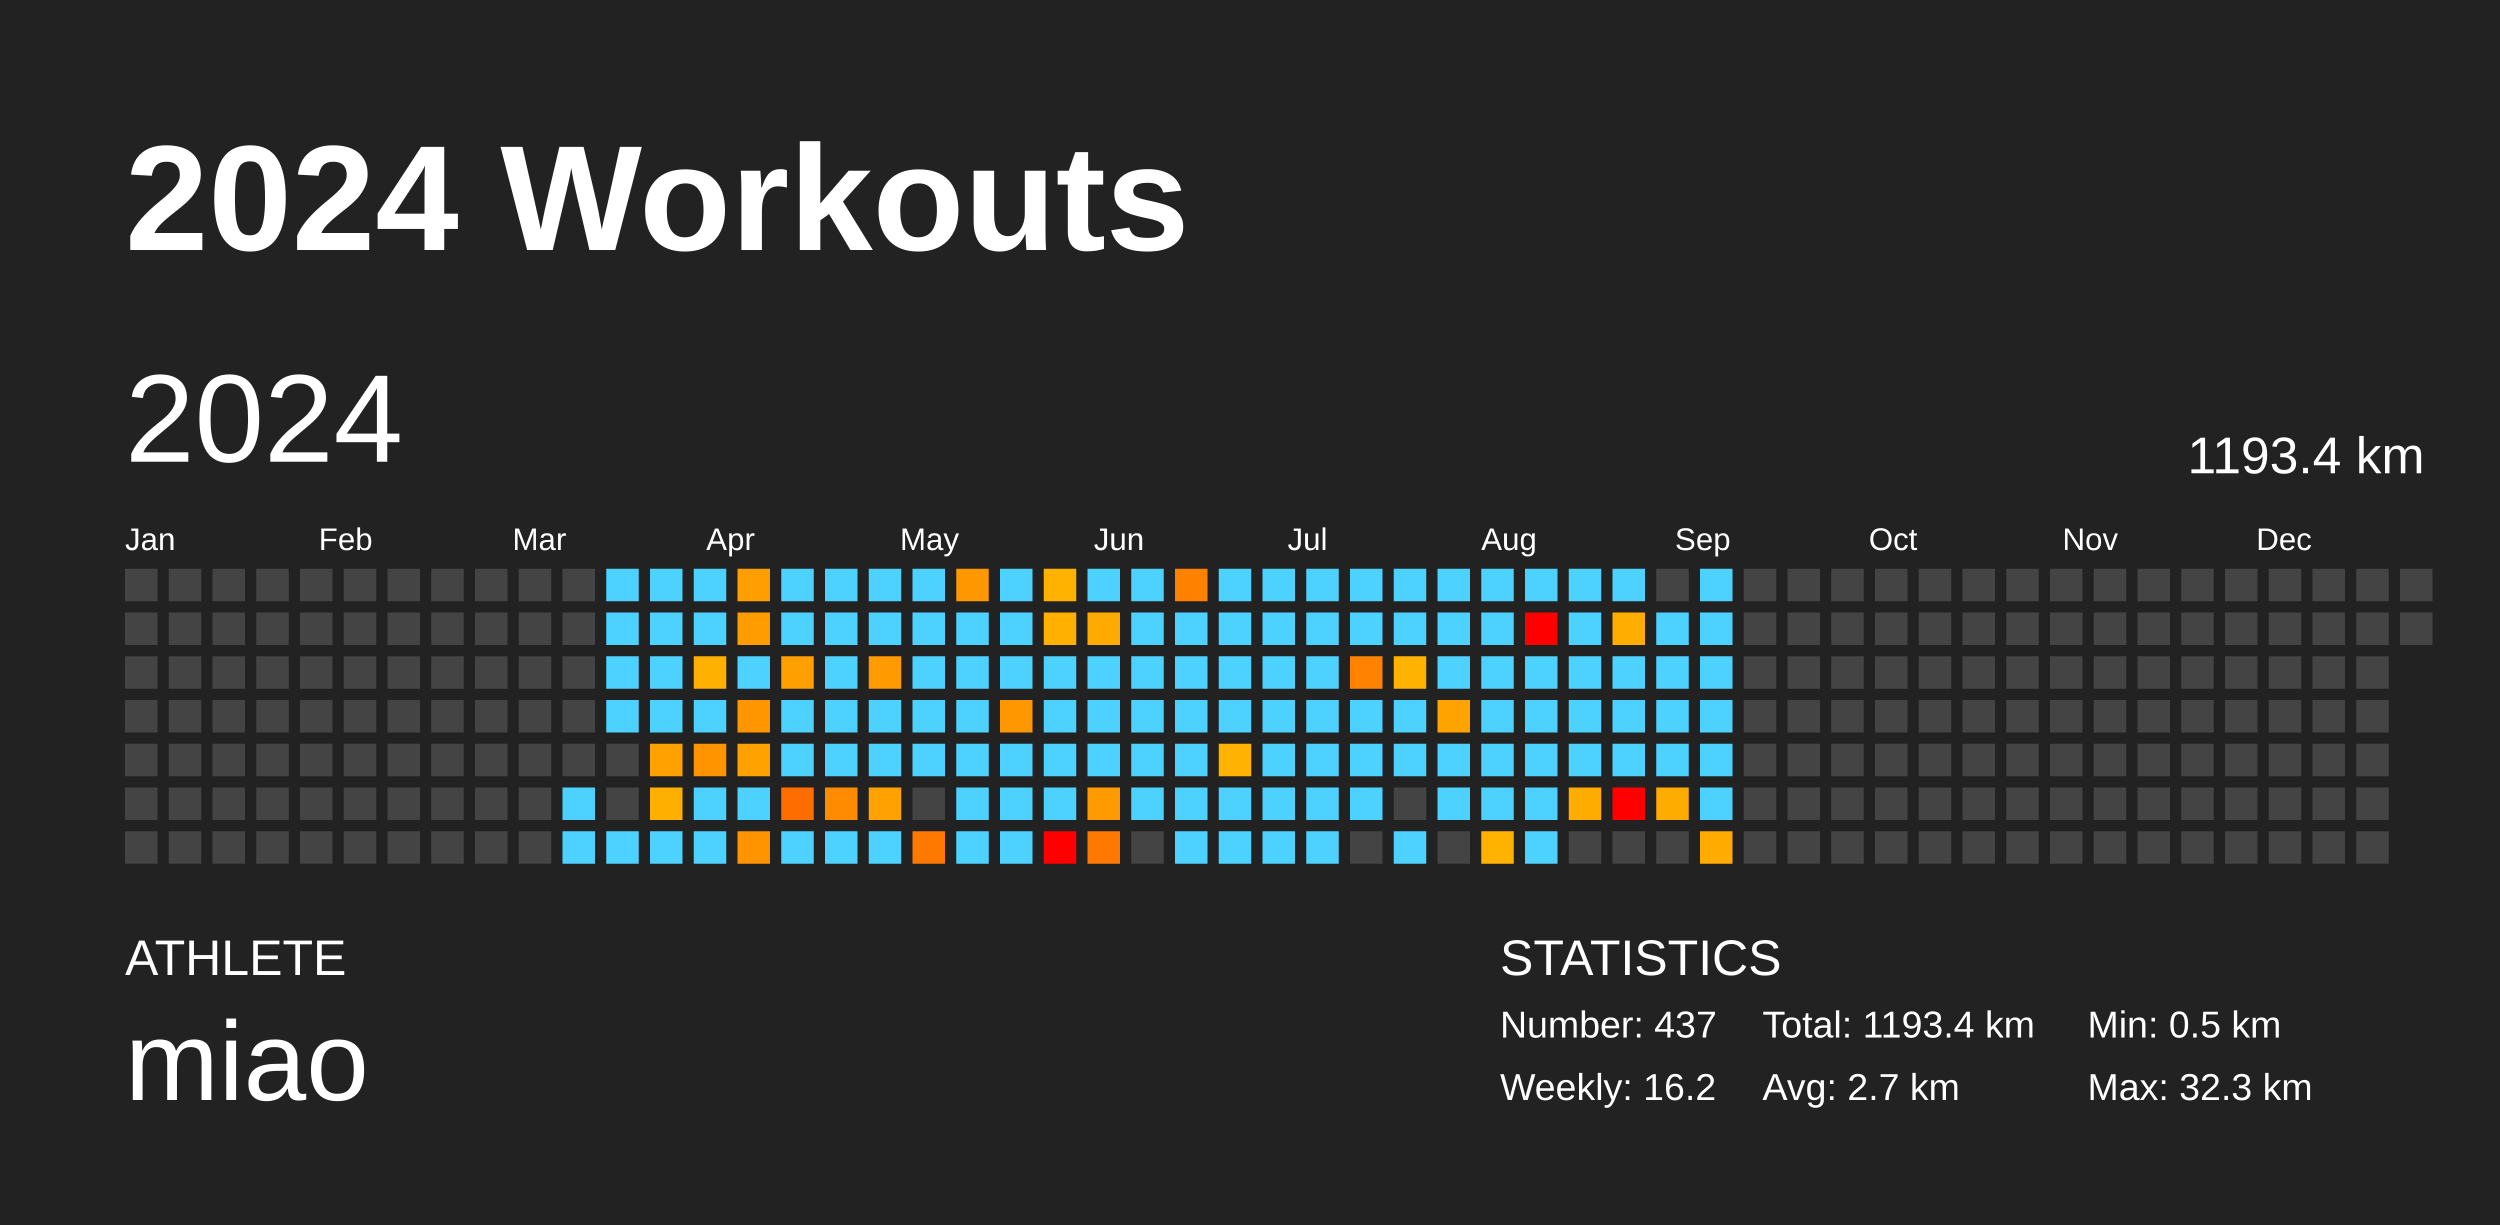
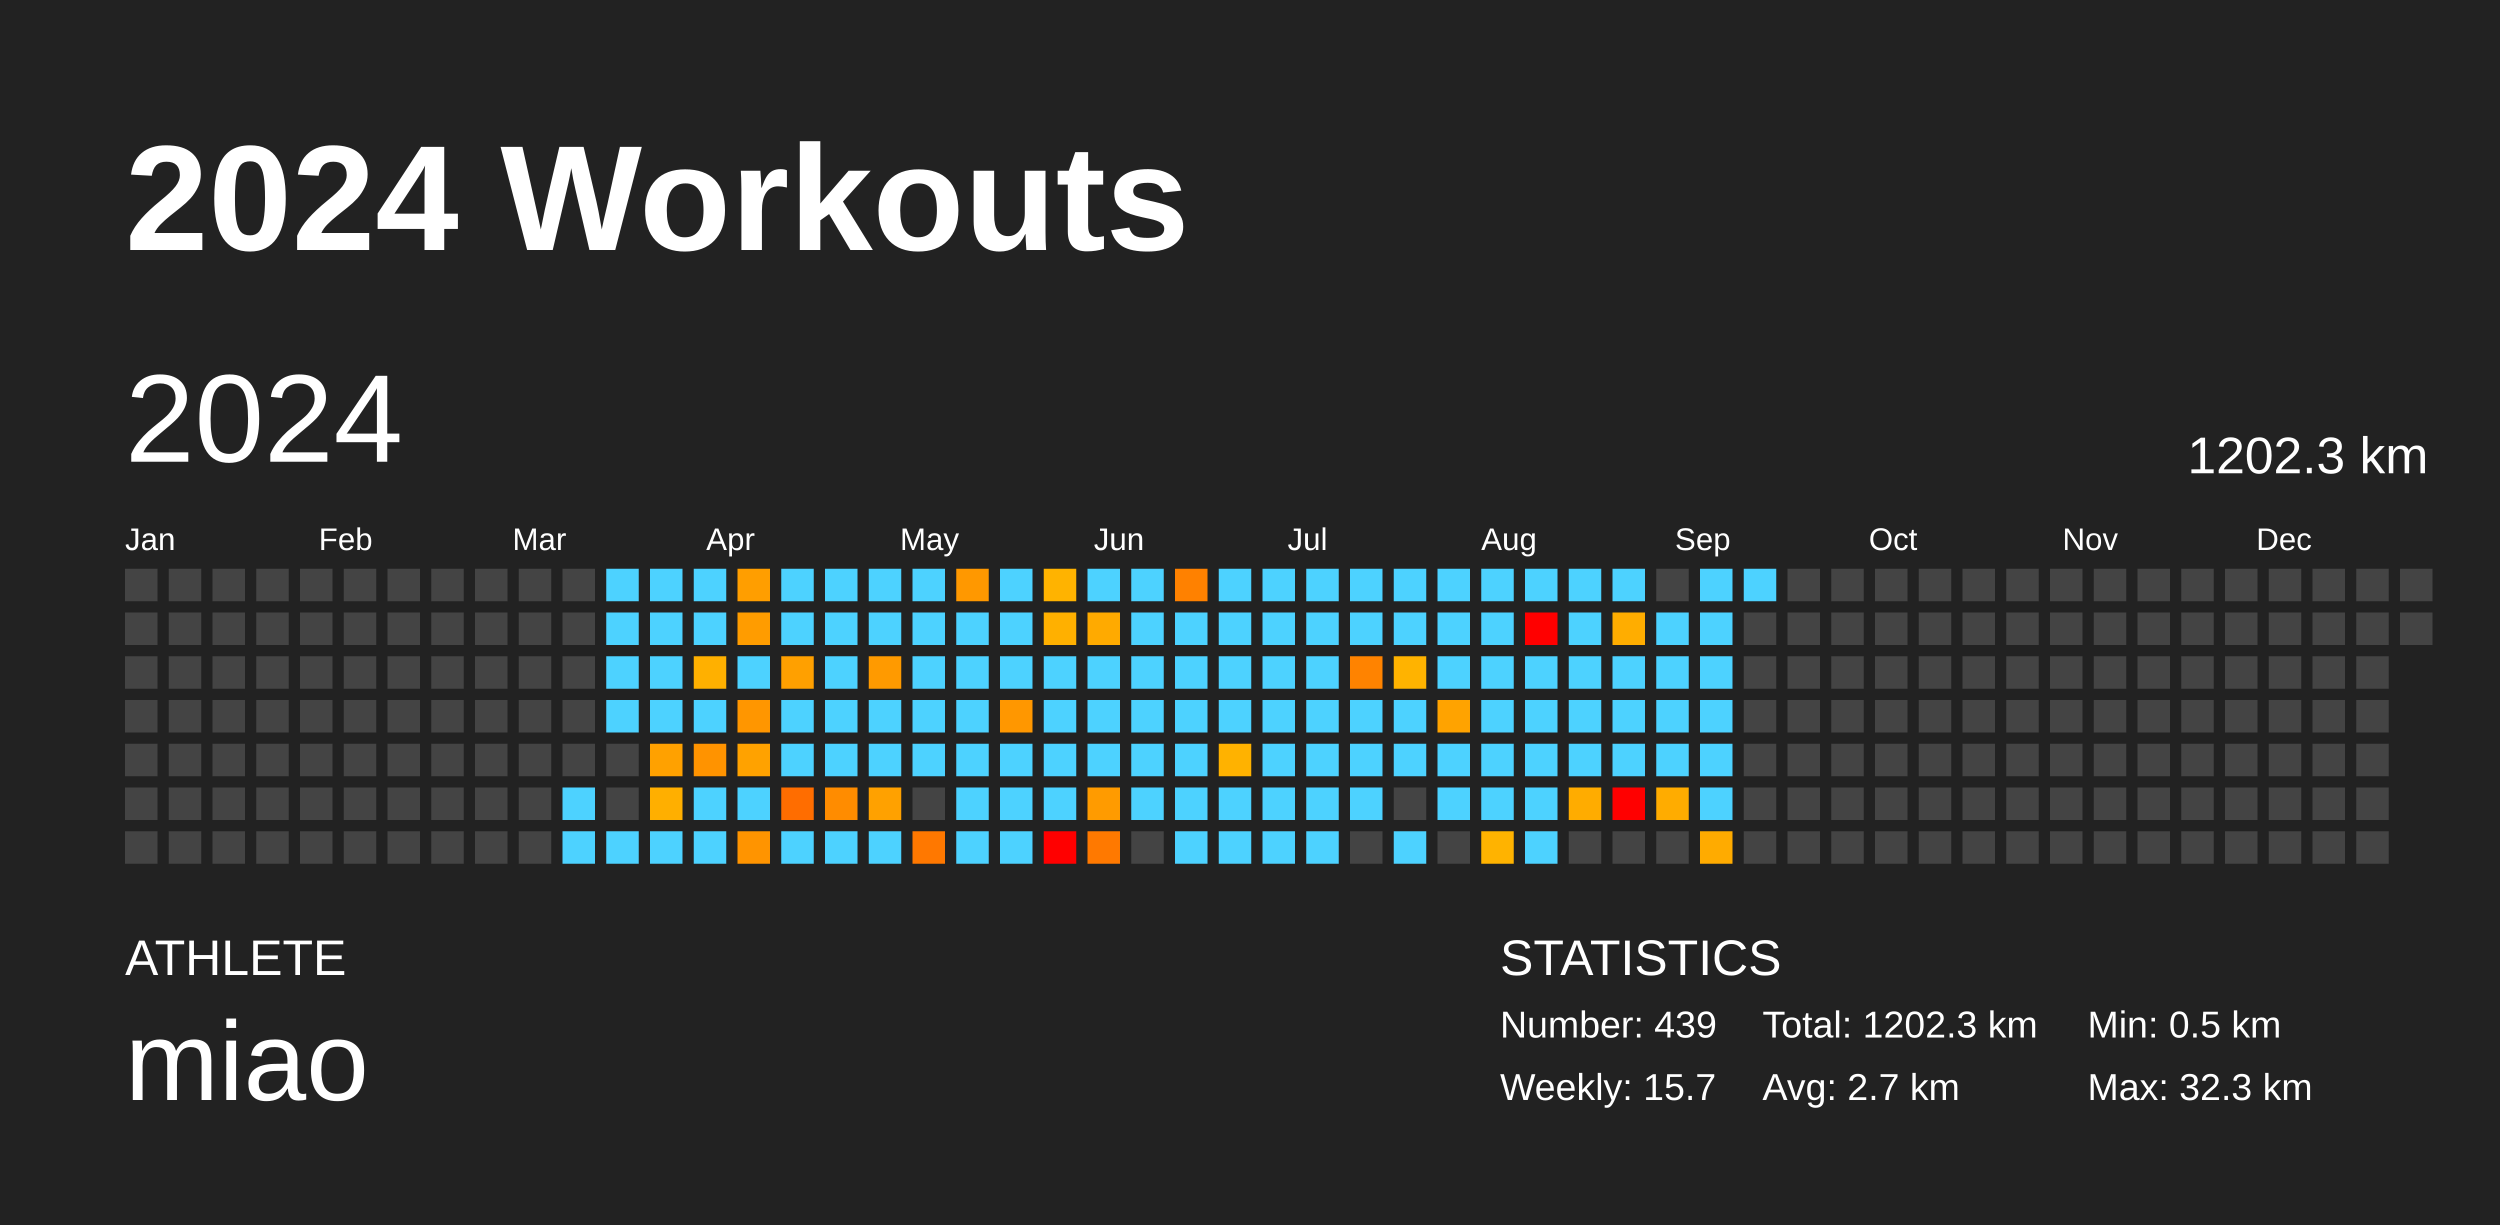
<svg xmlns="http://www.w3.org/2000/svg" baseProfile="full" height="98mm" version="1.1" viewBox="0,0,200,98" width="200mm">
  <defs />
  <rect fill="#222222" height="98" width="200" x="0" y="0" />
  <text fill="#FFFFFF" style="font-size:12px; font-family:Arial; font-weight:bold;" x="10" y="20">2024 Workouts</text>
  <text fill="#FFFFFF" style="font-size:4px; font-family:Arial" x="10" y="78">ATHLETE</text>
  <text fill="#FFFFFF" style="font-size:9px; font-family:Arial" x="10" y="88">miao</text>
  <text fill="#FFFFFF" style="font-size:4px; font-family:Arial" x="120" y="78">STATISTICS</text>
-   <text fill="#FFFFFF" style="font-size:3px; font-family:Arial" x="120" y="83">Number: 437</text>
-   <text fill="#FFFFFF" style="font-size:3px; font-family:Arial" x="120" y="88">Weekly: 16.2</text>
-   <text fill="#FFFFFF" style="font-size:3px; font-family:Arial" x="141" y="83">Total: 1193.4 km</text>
+   <text fill="#FFFFFF" style="font-size:3px; font-family:Arial" x="120" y="83">Number: 439</text>
+   <text fill="#FFFFFF" style="font-size:3px; font-family:Arial" x="120" y="88">Weekly: 15.7</text>
+   <text fill="#FFFFFF" style="font-size:3px; font-family:Arial" x="141" y="83">Total: 1202.3 km</text>
  <text fill="#FFFFFF" style="font-size:3px; font-family:Arial" x="141" y="88">Avg: 2.7 km</text>
  <text fill="#FFFFFF" style="font-size:3px; font-family:Arial" x="167" y="83">Min: 0.5 km</text>
  <text fill="#FFFFFF" style="font-size:3px; font-family:Arial" x="167" y="88">Max: 32.3 km</text>
  <text dominant-baseline="hanging" fill="#FFFFFF" style="font-size:10.0px; font-family:Arial;" x="10" y="30">2024</text>
-   <text dominant-baseline="hanging" fill="#FFFFFF" style="font-size:4.125px; font-family:Arial;" x="175" y="35">1193.4 km</text>
+   <text dominant-baseline="hanging" fill="#FFFFFF" style="font-size:4.125px; font-family:Arial;" x="175" y="35">1202.3 km</text>
  <text fill="#FFFFFF" style="font-size:2.5px; font-family:Arial" x="10.0" y="44">Jan</text>
  <text fill="#FFFFFF" style="font-size:2.5px; font-family:Arial" x="25.5" y="44">Feb</text>
  <text fill="#FFFFFF" style="font-size:2.5px; font-family:Arial" x="41.0" y="44">Mar</text>
  <text fill="#FFFFFF" style="font-size:2.5px; font-family:Arial" x="56.5" y="44">Apr</text>
  <text fill="#FFFFFF" style="font-size:2.5px; font-family:Arial" x="72.0" y="44">May</text>
  <text fill="#FFFFFF" style="font-size:2.5px; font-family:Arial" x="87.5" y="44">Jun</text>
  <text fill="#FFFFFF" style="font-size:2.5px; font-family:Arial" x="103.0" y="44">Jul</text>
  <text fill="#FFFFFF" style="font-size:2.5px; font-family:Arial" x="118.5" y="44">Aug</text>
  <text fill="#FFFFFF" style="font-size:2.5px; font-family:Arial" x="134.0" y="44">Sep</text>
  <text fill="#FFFFFF" style="font-size:2.5px; font-family:Arial" x="149.5" y="44">Oct</text>
  <text fill="#FFFFFF" style="font-size:2.5px; font-family:Arial" x="165.0" y="44">Nov</text>
  <text fill="#FFFFFF" style="font-size:2.5px; font-family:Arial" x="180.5" y="44">Dec</text>
  <rect fill="#444444" height="2.6" width="2.6" x="10.0" y="45.5" />
  <rect fill="#444444" height="2.6" width="2.6" x="10.0" y="49.0" />
  <rect fill="#444444" height="2.6" width="2.6" x="10.0" y="52.5" />
  <rect fill="#444444" height="2.6" width="2.6" x="10.0" y="56.0" />
  <rect fill="#444444" height="2.6" width="2.6" x="10.0" y="59.5" />
  <rect fill="#444444" height="2.6" width="2.6" x="10.0" y="63.0" />
  <rect fill="#444444" height="2.6" width="2.6" x="10.0" y="66.5" />
  <rect fill="#444444" height="2.6" width="2.6" x="13.5" y="45.5" />
  <rect fill="#444444" height="2.6" width="2.6" x="13.5" y="49.0" />
  <rect fill="#444444" height="2.6" width="2.6" x="13.5" y="52.5" />
  <rect fill="#444444" height="2.6" width="2.6" x="13.5" y="56.0" />
  <rect fill="#444444" height="2.6" width="2.6" x="13.5" y="59.5" />
  <rect fill="#444444" height="2.6" width="2.6" x="13.5" y="63.0" />
  <rect fill="#444444" height="2.6" width="2.6" x="13.5" y="66.5" />
  <rect fill="#444444" height="2.6" width="2.6" x="17.0" y="45.5" />
  <rect fill="#444444" height="2.6" width="2.6" x="17.0" y="49.0" />
  <rect fill="#444444" height="2.6" width="2.6" x="17.0" y="52.5" />
  <rect fill="#444444" height="2.6" width="2.6" x="17.0" y="56.0" />
  <rect fill="#444444" height="2.6" width="2.6" x="17.0" y="59.5" />
  <rect fill="#444444" height="2.6" width="2.6" x="17.0" y="63.0" />
  <rect fill="#444444" height="2.6" width="2.6" x="17.0" y="66.5" />
  <rect fill="#444444" height="2.6" width="2.6" x="20.5" y="45.5" />
  <rect fill="#444444" height="2.6" width="2.6" x="20.5" y="49.0" />
  <rect fill="#444444" height="2.6" width="2.6" x="20.5" y="52.5" />
  <rect fill="#444444" height="2.6" width="2.6" x="20.5" y="56.0" />
  <rect fill="#444444" height="2.6" width="2.6" x="20.5" y="59.5" />
  <rect fill="#444444" height="2.6" width="2.6" x="20.5" y="63.0" />
  <rect fill="#444444" height="2.6" width="2.6" x="20.5" y="66.5" />
  <rect fill="#444444" height="2.6" width="2.6" x="24.0" y="45.5" />
  <rect fill="#444444" height="2.6" width="2.6" x="24.0" y="49.0" />
  <rect fill="#444444" height="2.6" width="2.6" x="24.0" y="52.5" />
  <rect fill="#444444" height="2.6" width="2.6" x="24.0" y="56.0" />
  <rect fill="#444444" height="2.6" width="2.6" x="24.0" y="59.5" />
  <rect fill="#444444" height="2.6" width="2.6" x="24.0" y="63.0" />
  <rect fill="#444444" height="2.6" width="2.6" x="24.0" y="66.5" />
  <rect fill="#444444" height="2.6" width="2.6" x="27.5" y="45.5" />
  <rect fill="#444444" height="2.6" width="2.6" x="27.5" y="49.0" />
  <rect fill="#444444" height="2.6" width="2.6" x="27.5" y="52.5" />
  <rect fill="#444444" height="2.6" width="2.6" x="27.5" y="56.0" />
  <rect fill="#444444" height="2.6" width="2.6" x="27.5" y="59.5" />
  <rect fill="#444444" height="2.6" width="2.6" x="27.5" y="63.0" />
  <rect fill="#444444" height="2.6" width="2.6" x="27.5" y="66.5" />
  <rect fill="#444444" height="2.6" width="2.6" x="31.0" y="45.5" />
  <rect fill="#444444" height="2.6" width="2.6" x="31.0" y="49.0" />
  <rect fill="#444444" height="2.6" width="2.6" x="31.0" y="52.5" />
  <rect fill="#444444" height="2.6" width="2.6" x="31.0" y="56.0" />
  <rect fill="#444444" height="2.6" width="2.6" x="31.0" y="59.5" />
  <rect fill="#444444" height="2.6" width="2.6" x="31.0" y="63.0" />
  <rect fill="#444444" height="2.6" width="2.6" x="31.0" y="66.5" />
  <rect fill="#444444" height="2.6" width="2.6" x="34.5" y="45.5" />
  <rect fill="#444444" height="2.6" width="2.6" x="34.5" y="49.0" />
  <rect fill="#444444" height="2.6" width="2.6" x="34.5" y="52.5" />
  <rect fill="#444444" height="2.6" width="2.6" x="34.5" y="56.0" />
  <rect fill="#444444" height="2.6" width="2.6" x="34.5" y="59.5" />
  <rect fill="#444444" height="2.6" width="2.6" x="34.5" y="63.0" />
  <rect fill="#444444" height="2.6" width="2.6" x="34.5" y="66.5" />
  <rect fill="#444444" height="2.6" width="2.6" x="38.0" y="45.5" />
  <rect fill="#444444" height="2.6" width="2.6" x="38.0" y="49.0" />
  <rect fill="#444444" height="2.6" width="2.6" x="38.0" y="52.5" />
  <rect fill="#444444" height="2.6" width="2.6" x="38.0" y="56.0" />
  <rect fill="#444444" height="2.6" width="2.6" x="38.0" y="59.5" />
  <rect fill="#444444" height="2.6" width="2.6" x="38.0" y="63.0" />
  <rect fill="#444444" height="2.6" width="2.6" x="38.0" y="66.5" />
  <rect fill="#444444" height="2.6" width="2.6" x="41.5" y="45.5" />
  <rect fill="#444444" height="2.6" width="2.6" x="41.5" y="49.0" />
  <rect fill="#444444" height="2.6" width="2.6" x="41.5" y="52.5" />
  <rect fill="#444444" height="2.6" width="2.6" x="41.5" y="56.0" />
  <rect fill="#444444" height="2.6" width="2.6" x="41.5" y="59.5" />
  <rect fill="#444444" height="2.6" width="2.6" x="41.5" y="63.0" />
  <rect fill="#444444" height="2.6" width="2.6" x="41.5" y="66.5" />
  <rect fill="#444444" height="2.6" width="2.6" x="45.0" y="45.5" />
  <rect fill="#444444" height="2.6" width="2.6" x="45.0" y="49.0" />
  <rect fill="#444444" height="2.6" width="2.6" x="45.0" y="52.5" />
  <rect fill="#444444" height="2.6" width="2.6" x="45.0" y="56.0" />
  <rect fill="#444444" height="2.6" width="2.6" x="45.0" y="59.5" />
  <rect fill="#4dd2ff" height="2.6" width="2.6" x="45.0" y="63.0" />
  <rect fill="#4dd2ff" height="2.6" width="2.6" x="45.0" y="66.5" />
  <rect fill="#4dd2ff" height="2.6" width="2.6" x="48.5" y="45.5" />
  <rect fill="#4dd2ff" height="2.6" width="2.6" x="48.5" y="49.0" />
  <rect fill="#4dd2ff" height="2.6" width="2.6" x="48.5" y="52.5" />
  <rect fill="#4dd2ff" height="2.6" width="2.6" x="48.5" y="56.0" />
  <rect fill="#444444" height="2.6" width="2.6" x="48.5" y="59.5" />
  <rect fill="#444444" height="2.6" width="2.6" x="48.5" y="63.0" />
  <rect fill="#4dd2ff" height="2.6" width="2.6" x="48.5" y="66.5" />
  <rect fill="#4dd2ff" height="2.6" width="2.6" x="52.0" y="45.5" />
  <rect fill="#4dd2ff" height="2.6" width="2.6" x="52.0" y="49.0" />
  <rect fill="#4dd2ff" height="2.6" width="2.6" x="52.0" y="52.5" />
  <rect fill="#4dd2ff" height="2.6" width="2.6" x="52.0" y="56.0" />
  <rect fill="#ffa100" height="2.6" width="2.6" x="52.0" y="59.5" />
  <rect fill="#ffaf00" height="2.6" width="2.6" x="52.0" y="63.0" />
  <rect fill="#4dd2ff" height="2.6" width="2.6" x="52.0" y="66.5" />
  <rect fill="#4dd2ff" height="2.6" width="2.6" x="55.5" y="45.5" />
  <rect fill="#4dd2ff" height="2.6" width="2.6" x="55.5" y="49.0" />
  <rect fill="#ffb000" height="2.6" width="2.6" x="55.5" y="52.5" />
  <rect fill="#4dd2ff" height="2.6" width="2.6" x="55.5" y="56.0" />
  <rect fill="#ff9300" height="2.6" width="2.6" x="55.5" y="59.5" />
  <rect fill="#4dd2ff" height="2.6" width="2.6" x="55.5" y="63.0" />
  <rect fill="#4dd2ff" height="2.6" width="2.6" x="55.5" y="66.5" />
  <rect fill="#ff9e00" height="2.6" width="2.6" x="59.0" y="45.5" />
  <rect fill="#ff9c00" height="2.6" width="2.6" x="59.0" y="49.0" />
  <rect fill="#4dd2ff" height="2.6" width="2.6" x="59.0" y="52.5" />
  <rect fill="#ff9600" height="2.6" width="2.6" x="59.0" y="56.0" />
  <rect fill="#ffa200" height="2.6" width="2.6" x="59.0" y="59.5" />
  <rect fill="#4dd2ff" height="2.6" width="2.6" x="59.0" y="63.0" />
  <rect fill="#ff9400" height="2.6" width="2.6" x="59.0" y="66.5" />
  <rect fill="#4dd2ff" height="2.6" width="2.6" x="62.5" y="45.5" />
  <rect fill="#4dd2ff" height="2.6" width="2.6" x="62.5" y="49.0" />
  <rect fill="#ffa000" height="2.6" width="2.6" x="62.5" y="52.5" />
  <rect fill="#4dd2ff" height="2.6" width="2.6" x="62.5" y="56.0" />
  <rect fill="#4dd2ff" height="2.6" width="2.6" x="62.5" y="59.5" />
  <rect fill="#ff6d00" height="2.6" width="2.6" x="62.5" y="63.0" />
  <rect fill="#4dd2ff" height="2.6" width="2.6" x="62.5" y="66.5" />
  <rect fill="#4dd2ff" height="2.6" width="2.6" x="66.0" y="45.5" />
  <rect fill="#4dd2ff" height="2.6" width="2.6" x="66.0" y="49.0" />
  <rect fill="#4dd2ff" height="2.6" width="2.6" x="66.0" y="52.5" />
  <rect fill="#4dd2ff" height="2.6" width="2.6" x="66.0" y="56.0" />
  <rect fill="#4dd2ff" height="2.6" width="2.6" x="66.0" y="59.5" />
  <rect fill="#ff8c00" height="2.6" width="2.6" x="66.0" y="63.0" />
  <rect fill="#4dd2ff" height="2.6" width="2.6" x="66.0" y="66.5" />
  <rect fill="#4dd2ff" height="2.6" width="2.6" x="69.5" y="45.5" />
  <rect fill="#4dd2ff" height="2.6" width="2.6" x="69.5" y="49.0" />
  <rect fill="#ff9a00" height="2.6" width="2.6" x="69.5" y="52.5" />
  <rect fill="#4dd2ff" height="2.6" width="2.6" x="69.5" y="56.0" />
  <rect fill="#4dd2ff" height="2.6" width="2.6" x="69.5" y="59.5" />
  <rect fill="#ffa100" height="2.6" width="2.6" x="69.5" y="63.0" />
  <rect fill="#4dd2ff" height="2.6" width="2.6" x="69.5" y="66.5" />
  <rect fill="#4dd2ff" height="2.6" width="2.6" x="73.0" y="45.5" />
  <rect fill="#4dd2ff" height="2.6" width="2.6" x="73.0" y="49.0" />
  <rect fill="#4dd2ff" height="2.6" width="2.6" x="73.0" y="52.5" />
  <rect fill="#4dd2ff" height="2.6" width="2.6" x="73.0" y="56.0" />
  <rect fill="#4dd2ff" height="2.6" width="2.6" x="73.0" y="59.5" />
  <rect fill="#444444" height="2.6" width="2.6" x="73.0" y="63.0" />
  <rect fill="#ff7800" height="2.6" width="2.6" x="73.0" y="66.5" />
  <rect fill="#ff9800" height="2.6" width="2.6" x="76.5" y="45.5" />
  <rect fill="#4dd2ff" height="2.6" width="2.6" x="76.5" y="49.0" />
  <rect fill="#4dd2ff" height="2.6" width="2.6" x="76.5" y="52.5" />
  <rect fill="#4dd2ff" height="2.6" width="2.6" x="76.5" y="56.0" />
  <rect fill="#4dd2ff" height="2.6" width="2.6" x="76.5" y="59.5" />
  <rect fill="#4dd2ff" height="2.6" width="2.6" x="76.5" y="63.0" />
  <rect fill="#4dd2ff" height="2.6" width="2.6" x="76.5" y="66.5" />
  <rect fill="#4dd2ff" height="2.6" width="2.6" x="80.0" y="45.5" />
  <rect fill="#4dd2ff" height="2.6" width="2.6" x="80.0" y="49.0" />
  <rect fill="#4dd2ff" height="2.6" width="2.6" x="80.0" y="52.5" />
  <rect fill="#ff9700" height="2.6" width="2.6" x="80.0" y="56.0" />
  <rect fill="#4dd2ff" height="2.6" width="2.6" x="80.0" y="59.5" />
  <rect fill="#4dd2ff" height="2.6" width="2.6" x="80.0" y="63.0" />
  <rect fill="#4dd2ff" height="2.6" width="2.6" x="80.0" y="66.5" />
  <rect fill="#ffb300" height="2.6" width="2.6" x="83.5" y="45.5" />
  <rect fill="#ffb000" height="2.6" width="2.6" x="83.5" y="49.0" />
  <rect fill="#4dd2ff" height="2.6" width="2.6" x="83.5" y="52.5" />
  <rect fill="#4dd2ff" height="2.6" width="2.6" x="83.5" y="56.0" />
  <rect fill="#4dd2ff" height="2.6" width="2.6" x="83.5" y="59.5" />
  <rect fill="#4dd2ff" height="2.6" width="2.6" x="83.5" y="63.0" />
  <rect fill="red" height="2.6" width="2.6" x="83.5" y="66.5" />
  <rect fill="#4dd2ff" height="2.6" width="2.6" x="87.0" y="45.5" />
  <rect fill="#ffaa00" height="2.6" width="2.6" x="87.0" y="49.0" />
  <rect fill="#4dd2ff" height="2.6" width="2.6" x="87.0" y="52.5" />
  <rect fill="#4dd2ff" height="2.6" width="2.6" x="87.0" y="56.0" />
  <rect fill="#4dd2ff" height="2.6" width="2.6" x="87.0" y="59.5" />
  <rect fill="#ff9b00" height="2.6" width="2.6" x="87.0" y="63.0" />
  <rect fill="#ff7900" height="2.6" width="2.6" x="87.0" y="66.5" />
  <rect fill="#4dd2ff" height="2.6" width="2.6" x="90.5" y="45.5" />
  <rect fill="#4dd2ff" height="2.6" width="2.6" x="90.5" y="49.0" />
  <rect fill="#4dd2ff" height="2.6" width="2.6" x="90.5" y="52.5" />
  <rect fill="#4dd2ff" height="2.6" width="2.6" x="90.5" y="56.0" />
  <rect fill="#4dd2ff" height="2.6" width="2.6" x="90.5" y="59.5" />
  <rect fill="#4dd2ff" height="2.6" width="2.6" x="90.5" y="63.0" />
  <rect fill="#444444" height="2.6" width="2.6" x="90.5" y="66.5" />
  <rect fill="#ff8100" height="2.6" width="2.6" x="94.0" y="45.5" />
  <rect fill="#4dd2ff" height="2.6" width="2.6" x="94.0" y="49.0" />
  <rect fill="#4dd2ff" height="2.6" width="2.6" x="94.0" y="52.5" />
  <rect fill="#4dd2ff" height="2.6" width="2.6" x="94.0" y="56.0" />
  <rect fill="#4dd2ff" height="2.6" width="2.6" x="94.0" y="59.5" />
  <rect fill="#4dd2ff" height="2.6" width="2.6" x="94.0" y="63.0" />
  <rect fill="#4dd2ff" height="2.6" width="2.6" x="94.0" y="66.5" />
  <rect fill="#4dd2ff" height="2.6" width="2.6" x="97.5" y="45.5" />
  <rect fill="#4dd2ff" height="2.6" width="2.6" x="97.5" y="49.0" />
  <rect fill="#4dd2ff" height="2.6" width="2.6" x="97.5" y="52.5" />
  <rect fill="#4dd2ff" height="2.6" width="2.6" x="97.5" y="56.0" />
  <rect fill="#ffb200" height="2.6" width="2.6" x="97.5" y="59.5" />
  <rect fill="#4dd2ff" height="2.6" width="2.6" x="97.5" y="63.0" />
  <rect fill="#4dd2ff" height="2.6" width="2.6" x="97.5" y="66.5" />
  <rect fill="#4dd2ff" height="2.6" width="2.6" x="101.0" y="45.5" />
  <rect fill="#4dd2ff" height="2.6" width="2.6" x="101.0" y="49.0" />
  <rect fill="#4dd2ff" height="2.6" width="2.6" x="101.0" y="52.5" />
  <rect fill="#4dd2ff" height="2.6" width="2.6" x="101.0" y="56.0" />
  <rect fill="#4dd2ff" height="2.6" width="2.6" x="101.0" y="59.5" />
  <rect fill="#4dd2ff" height="2.6" width="2.6" x="101.0" y="63.0" />
  <rect fill="#4dd2ff" height="2.6" width="2.6" x="101.0" y="66.5" />
  <rect fill="#4dd2ff" height="2.6" width="2.6" x="104.5" y="45.5" />
  <rect fill="#4dd2ff" height="2.6" width="2.6" x="104.5" y="49.0" />
  <rect fill="#4dd2ff" height="2.6" width="2.6" x="104.5" y="52.5" />
  <rect fill="#4dd2ff" height="2.6" width="2.6" x="104.5" y="56.0" />
  <rect fill="#4dd2ff" height="2.6" width="2.6" x="104.5" y="59.5" />
  <rect fill="#4dd2ff" height="2.6" width="2.6" x="104.5" y="63.0" />
  <rect fill="#4dd2ff" height="2.6" width="2.6" x="104.5" y="66.5" />
  <rect fill="#4dd2ff" height="2.6" width="2.6" x="108.0" y="45.5" />
  <rect fill="#4dd2ff" height="2.6" width="2.6" x="108.0" y="49.0" />
  <rect fill="#ff8300" height="2.6" width="2.6" x="108.0" y="52.5" />
  <rect fill="#4dd2ff" height="2.6" width="2.6" x="108.0" y="56.0" />
  <rect fill="#4dd2ff" height="2.6" width="2.6" x="108.0" y="59.5" />
  <rect fill="#4dd2ff" height="2.6" width="2.6" x="108.0" y="63.0" />
  <rect fill="#444444" height="2.6" width="2.6" x="108.0" y="66.5" />
  <rect fill="#4dd2ff" height="2.6" width="2.6" x="111.5" y="45.5" />
  <rect fill="#4dd2ff" height="2.6" width="2.6" x="111.5" y="49.0" />
  <rect fill="#ffb300" height="2.6" width="2.6" x="111.5" y="52.5" />
  <rect fill="#4dd2ff" height="2.6" width="2.6" x="111.5" y="56.0" />
  <rect fill="#4dd2ff" height="2.6" width="2.6" x="111.5" y="59.5" />
  <rect fill="#444444" height="2.6" width="2.6" x="111.5" y="63.0" />
  <rect fill="#4dd2ff" height="2.6" width="2.6" x="111.5" y="66.5" />
  <rect fill="#4dd2ff" height="2.6" width="2.6" x="115.0" y="45.5" />
  <rect fill="#4dd2ff" height="2.6" width="2.6" x="115.0" y="49.0" />
  <rect fill="#4dd2ff" height="2.6" width="2.6" x="115.0" y="52.5" />
  <rect fill="#ffa300" height="2.6" width="2.6" x="115.0" y="56.0" />
  <rect fill="#4dd2ff" height="2.6" width="2.6" x="115.0" y="59.5" />
  <rect fill="#4dd2ff" height="2.6" width="2.6" x="115.0" y="63.0" />
  <rect fill="#444444" height="2.6" width="2.6" x="115.0" y="66.5" />
  <rect fill="#4dd2ff" height="2.6" width="2.6" x="118.5" y="45.5" />
  <rect fill="#4dd2ff" height="2.6" width="2.6" x="118.5" y="49.0" />
  <rect fill="#4dd2ff" height="2.6" width="2.6" x="118.5" y="52.5" />
  <rect fill="#4dd2ff" height="2.6" width="2.6" x="118.5" y="56.0" />
  <rect fill="#4dd2ff" height="2.6" width="2.6" x="118.5" y="59.5" />
  <rect fill="#4dd2ff" height="2.6" width="2.6" x="118.5" y="63.0" />
  <rect fill="#ffb300" height="2.6" width="2.6" x="118.5" y="66.5" />
  <rect fill="#4dd2ff" height="2.6" width="2.6" x="122.0" y="45.5" />
  <rect fill="red" height="2.6" width="2.6" x="122.0" y="49.0" />
  <rect fill="#4dd2ff" height="2.6" width="2.6" x="122.0" y="52.5" />
  <rect fill="#4dd2ff" height="2.6" width="2.6" x="122.0" y="56.0" />
  <rect fill="#4dd2ff" height="2.6" width="2.6" x="122.0" y="59.5" />
  <rect fill="#4dd2ff" height="2.6" width="2.6" x="122.0" y="63.0" />
  <rect fill="#4dd2ff" height="2.6" width="2.6" x="122.0" y="66.5" />
  <rect fill="#4dd2ff" height="2.6" width="2.6" x="125.5" y="45.5" />
  <rect fill="#4dd2ff" height="2.6" width="2.6" x="125.5" y="49.0" />
  <rect fill="#4dd2ff" height="2.6" width="2.6" x="125.5" y="52.5" />
  <rect fill="#4dd2ff" height="2.6" width="2.6" x="125.5" y="56.0" />
  <rect fill="#4dd2ff" height="2.6" width="2.6" x="125.5" y="59.5" />
  <rect fill="#ffac00" height="2.6" width="2.6" x="125.5" y="63.0" />
  <rect fill="#444444" height="2.6" width="2.6" x="125.5" y="66.5" />
  <rect fill="#4dd2ff" height="2.6" width="2.6" x="129.0" y="45.5" />
  <rect fill="#ffad00" height="2.6" width="2.6" x="129.0" y="49.0" />
  <rect fill="#4dd2ff" height="2.6" width="2.6" x="129.0" y="52.5" />
  <rect fill="#4dd2ff" height="2.6" width="2.6" x="129.0" y="56.0" />
  <rect fill="#4dd2ff" height="2.6" width="2.6" x="129.0" y="59.5" />
  <rect fill="red" height="2.6" width="2.6" x="129.0" y="63.0" />
  <rect fill="#444444" height="2.6" width="2.6" x="129.0" y="66.5" />
  <rect fill="#444444" height="2.6" width="2.6" x="132.5" y="45.5" />
  <rect fill="#4dd2ff" height="2.6" width="2.6" x="132.5" y="49.0" />
  <rect fill="#4dd2ff" height="2.6" width="2.6" x="132.5" y="52.5" />
  <rect fill="#4dd2ff" height="2.6" width="2.6" x="132.5" y="56.0" />
  <rect fill="#4dd2ff" height="2.6" width="2.6" x="132.5" y="59.5" />
  <rect fill="#ffac00" height="2.6" width="2.6" x="132.5" y="63.0" />
  <rect fill="#444444" height="2.6" width="2.6" x="132.5" y="66.5" />
  <rect fill="#4dd2ff" height="2.6" width="2.6" x="136.0" y="45.5" />
  <rect fill="#4dd2ff" height="2.6" width="2.6" x="136.0" y="49.0" />
  <rect fill="#4dd2ff" height="2.6" width="2.6" x="136.0" y="52.5" />
  <rect fill="#4dd2ff" height="2.6" width="2.6" x="136.0" y="56.0" />
  <rect fill="#4dd2ff" height="2.6" width="2.6" x="136.0" y="59.5" />
  <rect fill="#4dd2ff" height="2.6" width="2.6" x="136.0" y="63.0" />
  <rect fill="#ffab00" height="2.6" width="2.6" x="136.0" y="66.5" />
-   <rect fill="#444444" height="2.6" width="2.6" x="139.5" y="45.5" />
+   <rect fill="#4dd2ff" height="2.6" width="2.6" x="139.5" y="45.5" />
  <rect fill="#444444" height="2.6" width="2.6" x="139.5" y="49.0" />
  <rect fill="#444444" height="2.6" width="2.6" x="139.5" y="52.5" />
  <rect fill="#444444" height="2.6" width="2.6" x="139.5" y="56.0" />
  <rect fill="#444444" height="2.6" width="2.6" x="139.5" y="59.5" />
  <rect fill="#444444" height="2.6" width="2.6" x="139.5" y="63.0" />
  <rect fill="#444444" height="2.6" width="2.6" x="139.5" y="66.5" />
  <rect fill="#444444" height="2.6" width="2.6" x="143.0" y="45.5" />
  <rect fill="#444444" height="2.6" width="2.6" x="143.0" y="49.0" />
  <rect fill="#444444" height="2.6" width="2.6" x="143.0" y="52.5" />
  <rect fill="#444444" height="2.6" width="2.6" x="143.0" y="56.0" />
  <rect fill="#444444" height="2.6" width="2.6" x="143.0" y="59.5" />
  <rect fill="#444444" height="2.6" width="2.6" x="143.0" y="63.0" />
  <rect fill="#444444" height="2.6" width="2.6" x="143.0" y="66.5" />
  <rect fill="#444444" height="2.6" width="2.6" x="146.5" y="45.5" />
  <rect fill="#444444" height="2.6" width="2.6" x="146.5" y="49.0" />
  <rect fill="#444444" height="2.6" width="2.6" x="146.5" y="52.5" />
  <rect fill="#444444" height="2.6" width="2.6" x="146.5" y="56.0" />
  <rect fill="#444444" height="2.6" width="2.6" x="146.5" y="59.5" />
  <rect fill="#444444" height="2.6" width="2.6" x="146.5" y="63.0" />
  <rect fill="#444444" height="2.6" width="2.6" x="146.5" y="66.5" />
  <rect fill="#444444" height="2.6" width="2.6" x="150.0" y="45.5" />
  <rect fill="#444444" height="2.6" width="2.6" x="150.0" y="49.0" />
  <rect fill="#444444" height="2.6" width="2.6" x="150.0" y="52.5" />
  <rect fill="#444444" height="2.6" width="2.6" x="150.0" y="56.0" />
  <rect fill="#444444" height="2.6" width="2.6" x="150.0" y="59.5" />
  <rect fill="#444444" height="2.6" width="2.6" x="150.0" y="63.0" />
  <rect fill="#444444" height="2.6" width="2.6" x="150.0" y="66.5" />
  <rect fill="#444444" height="2.6" width="2.6" x="153.5" y="45.5" />
  <rect fill="#444444" height="2.6" width="2.6" x="153.5" y="49.0" />
  <rect fill="#444444" height="2.6" width="2.6" x="153.5" y="52.5" />
  <rect fill="#444444" height="2.6" width="2.6" x="153.5" y="56.0" />
  <rect fill="#444444" height="2.6" width="2.6" x="153.5" y="59.5" />
  <rect fill="#444444" height="2.6" width="2.6" x="153.5" y="63.0" />
  <rect fill="#444444" height="2.6" width="2.6" x="153.5" y="66.5" />
  <rect fill="#444444" height="2.6" width="2.6" x="157.0" y="45.5" />
  <rect fill="#444444" height="2.6" width="2.6" x="157.0" y="49.0" />
  <rect fill="#444444" height="2.6" width="2.6" x="157.0" y="52.5" />
  <rect fill="#444444" height="2.6" width="2.6" x="157.0" y="56.0" />
  <rect fill="#444444" height="2.6" width="2.6" x="157.0" y="59.5" />
  <rect fill="#444444" height="2.6" width="2.6" x="157.0" y="63.0" />
  <rect fill="#444444" height="2.6" width="2.6" x="157.0" y="66.5" />
  <rect fill="#444444" height="2.6" width="2.6" x="160.5" y="45.5" />
  <rect fill="#444444" height="2.6" width="2.6" x="160.5" y="49.0" />
  <rect fill="#444444" height="2.6" width="2.6" x="160.5" y="52.5" />
  <rect fill="#444444" height="2.6" width="2.6" x="160.5" y="56.0" />
  <rect fill="#444444" height="2.6" width="2.6" x="160.5" y="59.5" />
  <rect fill="#444444" height="2.6" width="2.6" x="160.5" y="63.0" />
  <rect fill="#444444" height="2.6" width="2.6" x="160.5" y="66.5" />
  <rect fill="#444444" height="2.6" width="2.6" x="164.0" y="45.5" />
  <rect fill="#444444" height="2.6" width="2.6" x="164.0" y="49.0" />
  <rect fill="#444444" height="2.6" width="2.6" x="164.0" y="52.5" />
  <rect fill="#444444" height="2.6" width="2.6" x="164.0" y="56.0" />
  <rect fill="#444444" height="2.6" width="2.6" x="164.0" y="59.5" />
  <rect fill="#444444" height="2.6" width="2.6" x="164.0" y="63.0" />
  <rect fill="#444444" height="2.6" width="2.6" x="164.0" y="66.5" />
  <rect fill="#444444" height="2.6" width="2.6" x="167.5" y="45.5" />
  <rect fill="#444444" height="2.6" width="2.6" x="167.5" y="49.0" />
  <rect fill="#444444" height="2.6" width="2.6" x="167.5" y="52.5" />
  <rect fill="#444444" height="2.6" width="2.6" x="167.5" y="56.0" />
  <rect fill="#444444" height="2.6" width="2.6" x="167.5" y="59.5" />
  <rect fill="#444444" height="2.6" width="2.6" x="167.5" y="63.0" />
  <rect fill="#444444" height="2.6" width="2.6" x="167.5" y="66.5" />
  <rect fill="#444444" height="2.6" width="2.6" x="171.0" y="45.5" />
  <rect fill="#444444" height="2.6" width="2.6" x="171.0" y="49.0" />
  <rect fill="#444444" height="2.6" width="2.6" x="171.0" y="52.5" />
  <rect fill="#444444" height="2.6" width="2.6" x="171.0" y="56.0" />
  <rect fill="#444444" height="2.6" width="2.6" x="171.0" y="59.5" />
  <rect fill="#444444" height="2.6" width="2.6" x="171.0" y="63.0" />
  <rect fill="#444444" height="2.6" width="2.6" x="171.0" y="66.5" />
  <rect fill="#444444" height="2.6" width="2.6" x="174.5" y="45.5" />
  <rect fill="#444444" height="2.6" width="2.6" x="174.5" y="49.0" />
  <rect fill="#444444" height="2.6" width="2.6" x="174.5" y="52.5" />
  <rect fill="#444444" height="2.6" width="2.6" x="174.5" y="56.0" />
  <rect fill="#444444" height="2.6" width="2.6" x="174.5" y="59.5" />
  <rect fill="#444444" height="2.6" width="2.6" x="174.5" y="63.0" />
  <rect fill="#444444" height="2.6" width="2.6" x="174.5" y="66.5" />
  <rect fill="#444444" height="2.6" width="2.6" x="178.0" y="45.5" />
  <rect fill="#444444" height="2.6" width="2.6" x="178.0" y="49.0" />
  <rect fill="#444444" height="2.6" width="2.6" x="178.0" y="52.5" />
  <rect fill="#444444" height="2.6" width="2.6" x="178.0" y="56.0" />
  <rect fill="#444444" height="2.6" width="2.6" x="178.0" y="59.5" />
  <rect fill="#444444" height="2.6" width="2.6" x="178.0" y="63.0" />
  <rect fill="#444444" height="2.6" width="2.6" x="178.0" y="66.5" />
  <rect fill="#444444" height="2.6" width="2.6" x="181.5" y="45.5" />
  <rect fill="#444444" height="2.6" width="2.6" x="181.5" y="49.0" />
  <rect fill="#444444" height="2.6" width="2.6" x="181.5" y="52.5" />
  <rect fill="#444444" height="2.6" width="2.6" x="181.5" y="56.0" />
  <rect fill="#444444" height="2.6" width="2.6" x="181.5" y="59.5" />
  <rect fill="#444444" height="2.6" width="2.6" x="181.5" y="63.0" />
  <rect fill="#444444" height="2.6" width="2.6" x="181.5" y="66.5" />
  <rect fill="#444444" height="2.6" width="2.6" x="185.0" y="45.5" />
  <rect fill="#444444" height="2.6" width="2.6" x="185.0" y="49.0" />
  <rect fill="#444444" height="2.6" width="2.6" x="185.0" y="52.5" />
  <rect fill="#444444" height="2.6" width="2.6" x="185.0" y="56.0" />
  <rect fill="#444444" height="2.6" width="2.6" x="185.0" y="59.5" />
  <rect fill="#444444" height="2.6" width="2.6" x="185.0" y="63.0" />
  <rect fill="#444444" height="2.6" width="2.6" x="185.0" y="66.5" />
  <rect fill="#444444" height="2.6" width="2.6" x="188.5" y="45.5" />
  <rect fill="#444444" height="2.6" width="2.6" x="188.5" y="49.0" />
  <rect fill="#444444" height="2.6" width="2.6" x="188.5" y="52.5" />
  <rect fill="#444444" height="2.6" width="2.6" x="188.5" y="56.0" />
  <rect fill="#444444" height="2.6" width="2.6" x="188.5" y="59.5" />
  <rect fill="#444444" height="2.6" width="2.6" x="188.5" y="63.0" />
  <rect fill="#444444" height="2.6" width="2.6" x="188.5" y="66.5" />
  <rect fill="#444444" height="2.6" width="2.6" x="192.0" y="45.5" />
  <rect fill="#444444" height="2.6" width="2.6" x="192.0" y="49.0" />
</svg>
